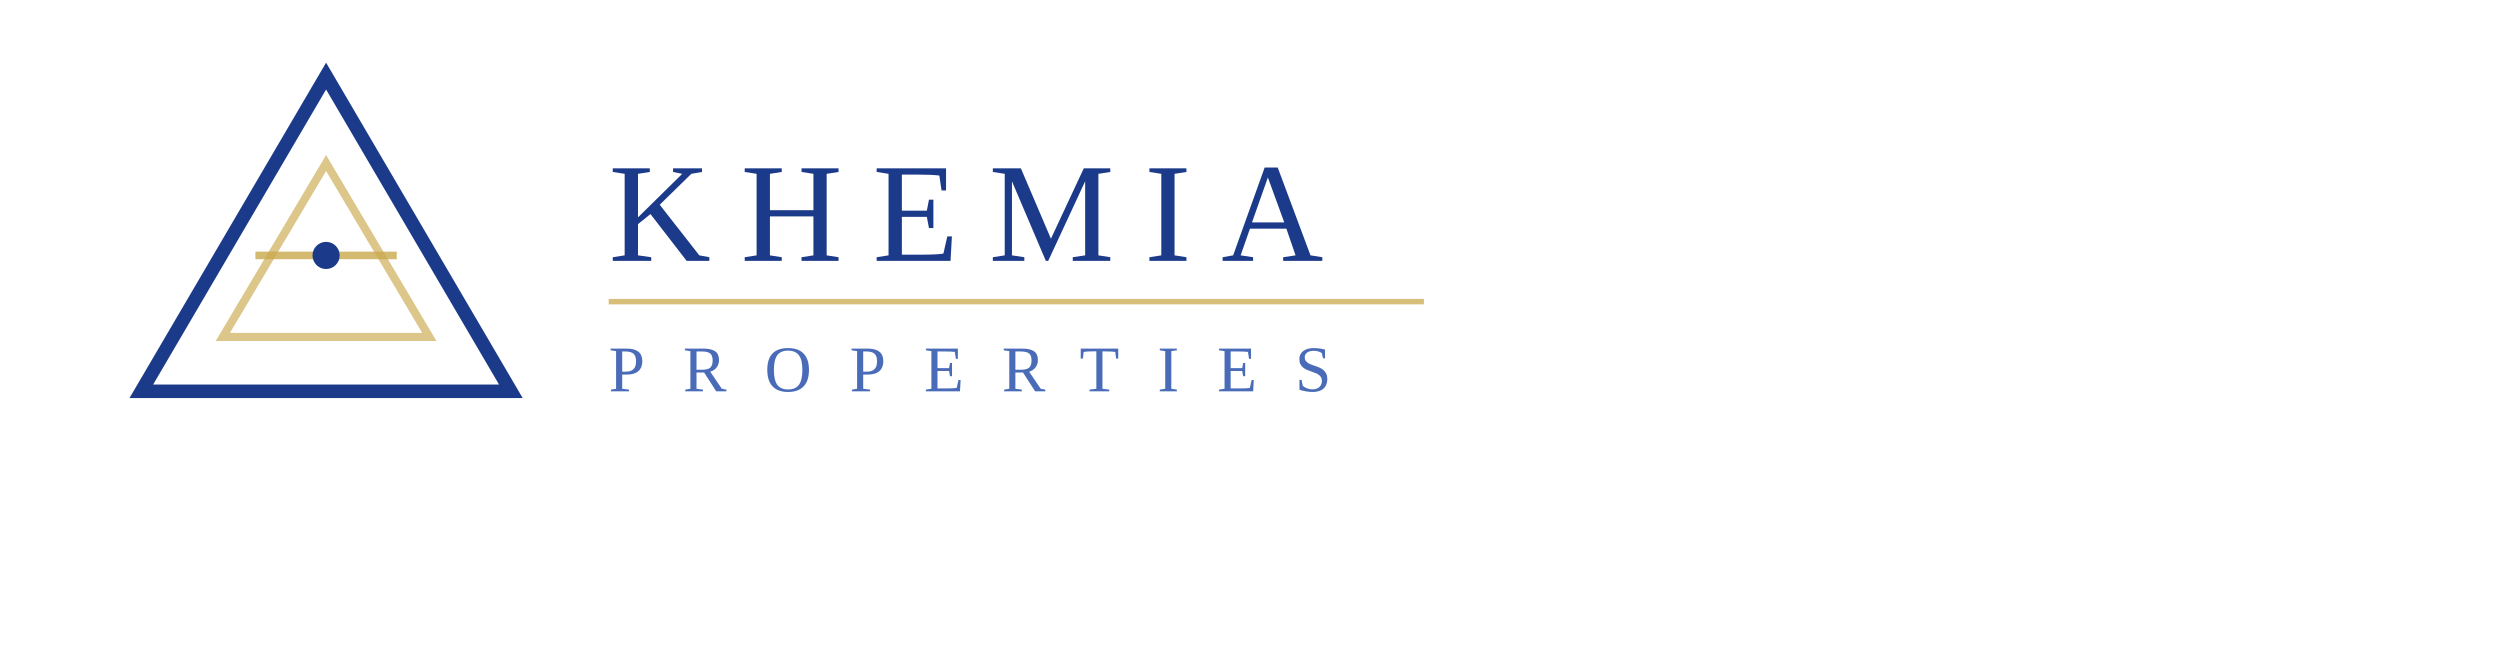
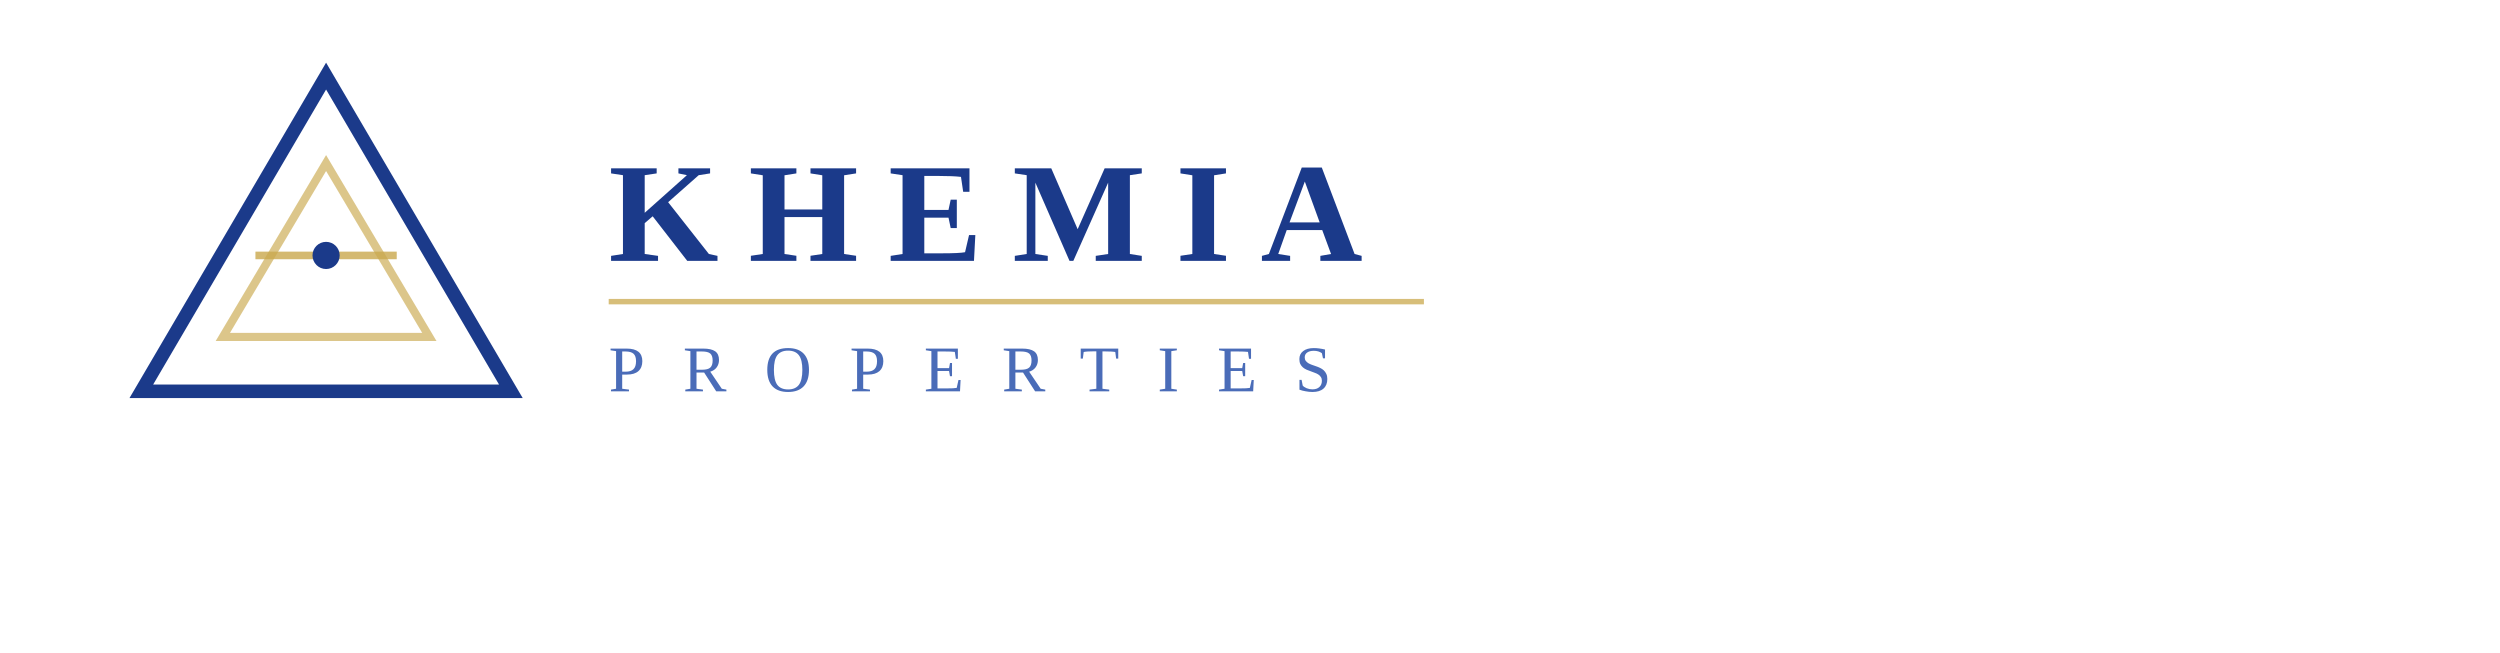
<svg xmlns="http://www.w3.org/2000/svg" viewBox="0 0 460 120">
  <defs>
    <linearGradient id="triGrad" x1="0%" y1="0%" x2="100%" y2="100%">
      <stop offset="0%" style="stop-color:#1B3A8A" />
      <stop offset="100%" style="stop-color:#254aaa" />
    </linearGradient>
    <linearGradient id="goldGrad" x1="0%" y1="0%" x2="0%" y2="100%">
      <stop offset="0%" style="stop-color:#d4af5a" />
      <stop offset="100%" style="stop-color:#b8922e" />
    </linearGradient>
  </defs>
  <polygon points="60,14 94,72 26,72" fill="none" stroke="#1B3A8A" stroke-width="2.5" />
  <polygon points="60,30 79,62 41,62" fill="none" stroke="#c9a84c" stroke-width="1.5" opacity="0.65" />
  <line x1="47" y1="47" x2="73" y2="47" stroke="#c9a84c" stroke-width="1.4" opacity="0.8" />
  <circle cx="60" cy="47" r="2.5" fill="#1B3A8A" />
-   <text x="112" y="48" font-family="Georgia, 'Times New Roman', serif" font-size="26" font-weight="400" letter-spacing="5.5" fill="#1B3A8A">KHEMIA</text>
+   <text x="112" y="48" font-family="Georgia, 'Times New Roman', serif" font-size="26" font-weight="700" letter-spacing="5.5" fill="#1B3A8A">KHEMIA</text>
  <rect x="112" y="55" width="150" height="1" fill="#c9a84c" opacity="0.75" />
  <text x="112" y="72" font-family="Georgia, 'Times New Roman', serif" font-size="12" font-weight="400" letter-spacing="7" fill="#4a6cb8">PROPERTIES</text>
</svg>
